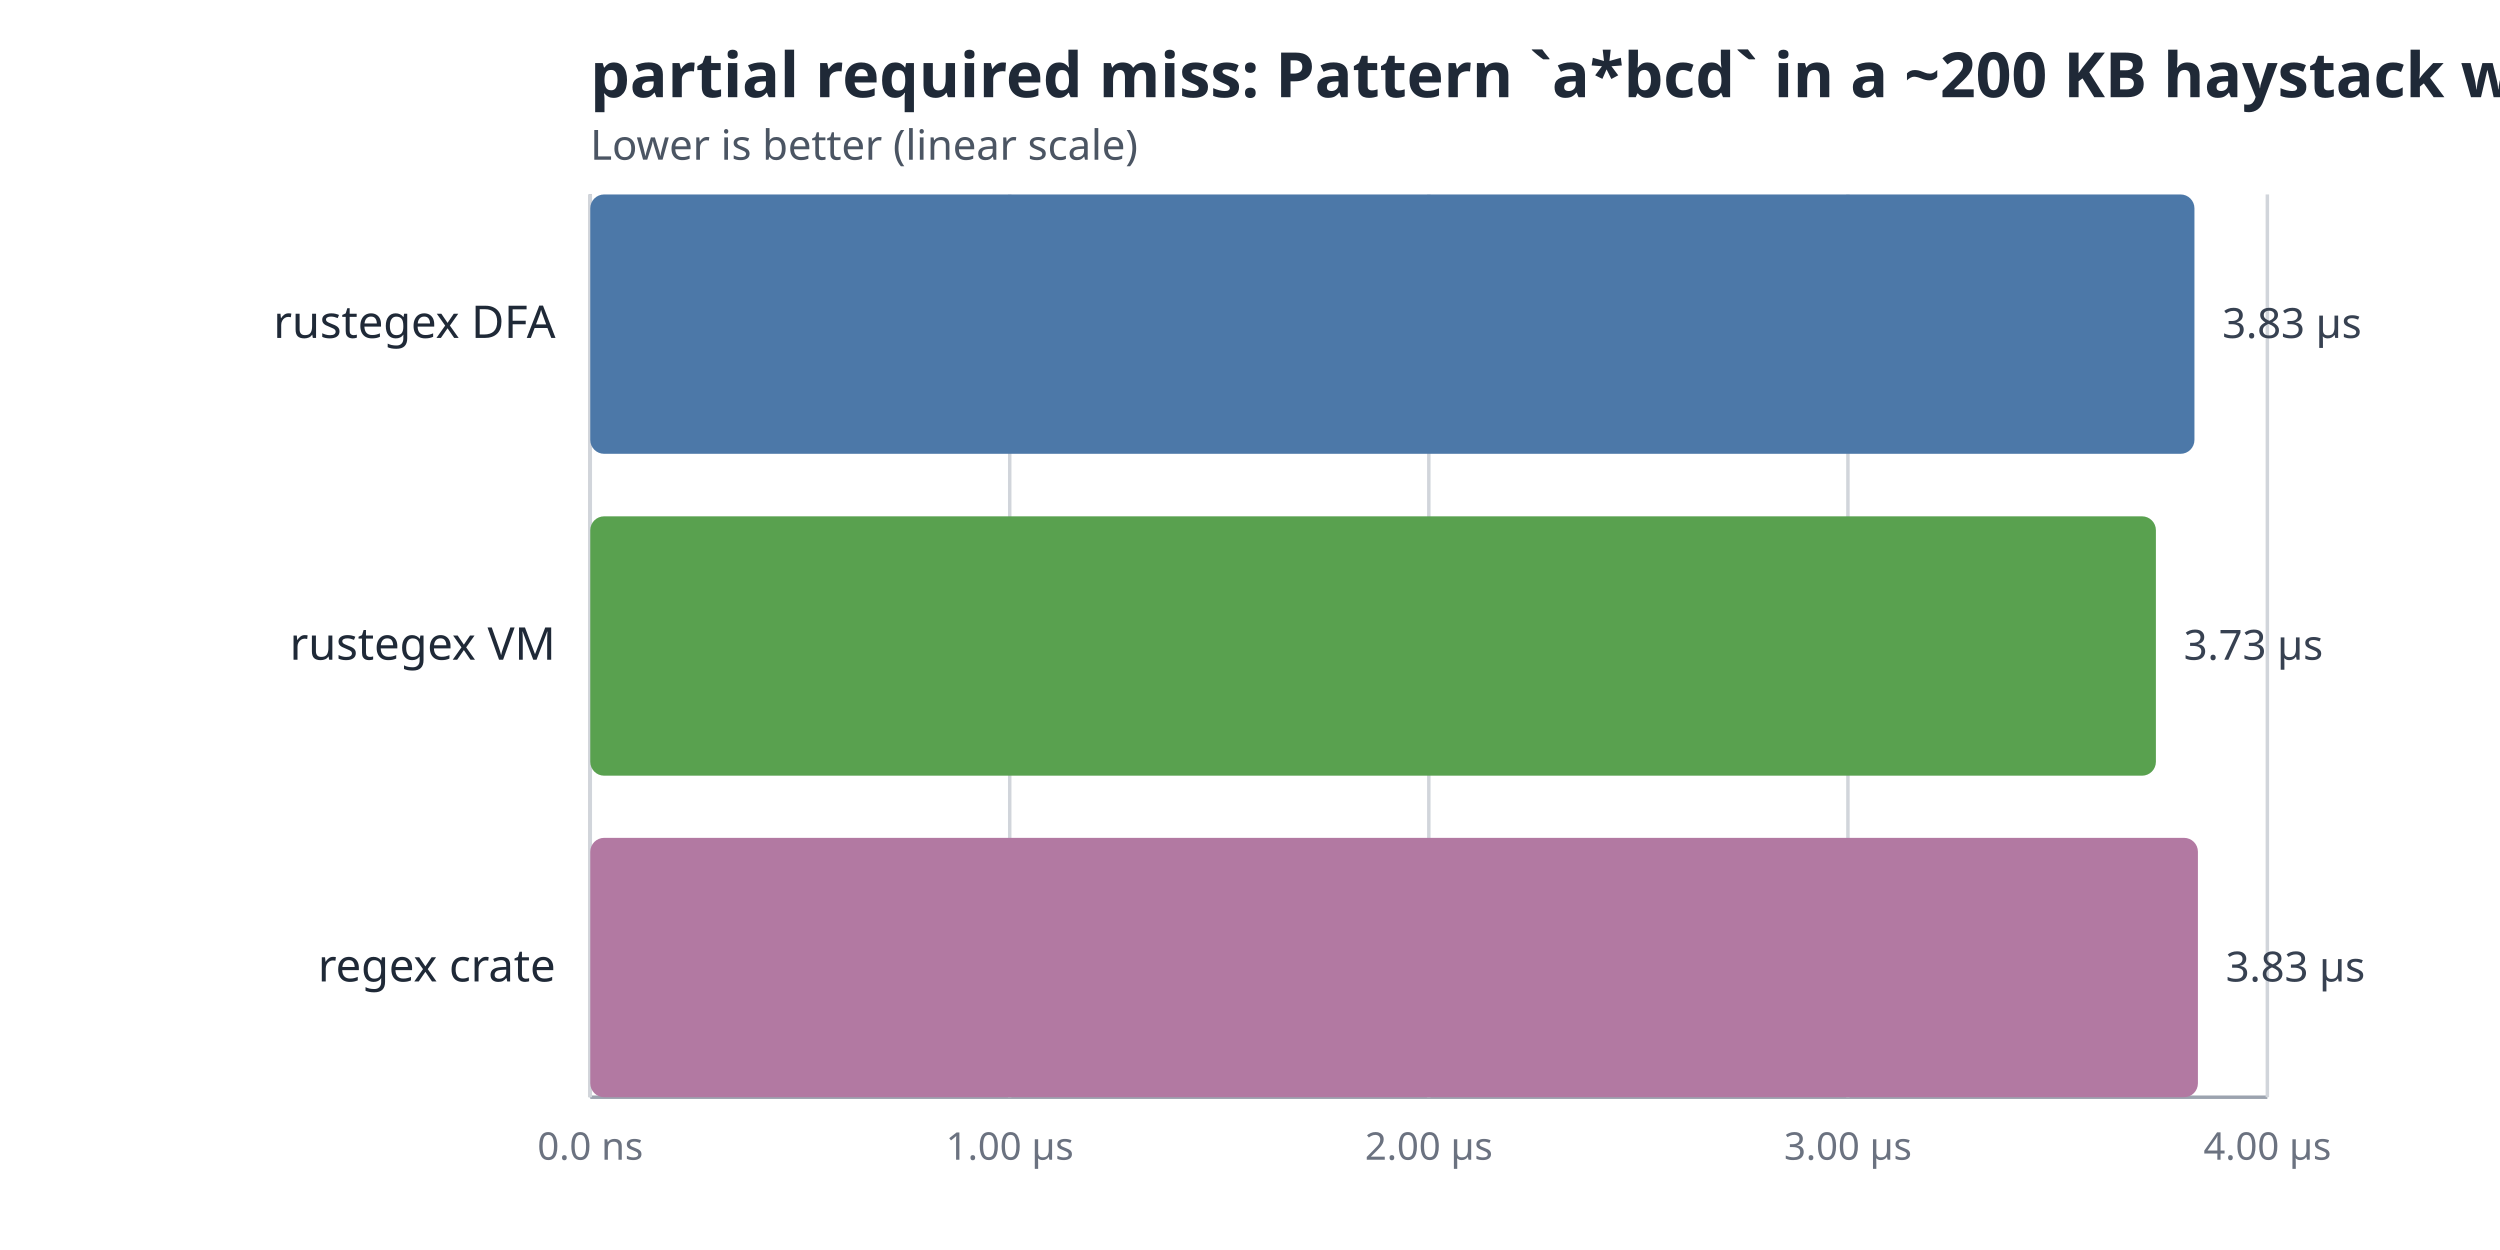
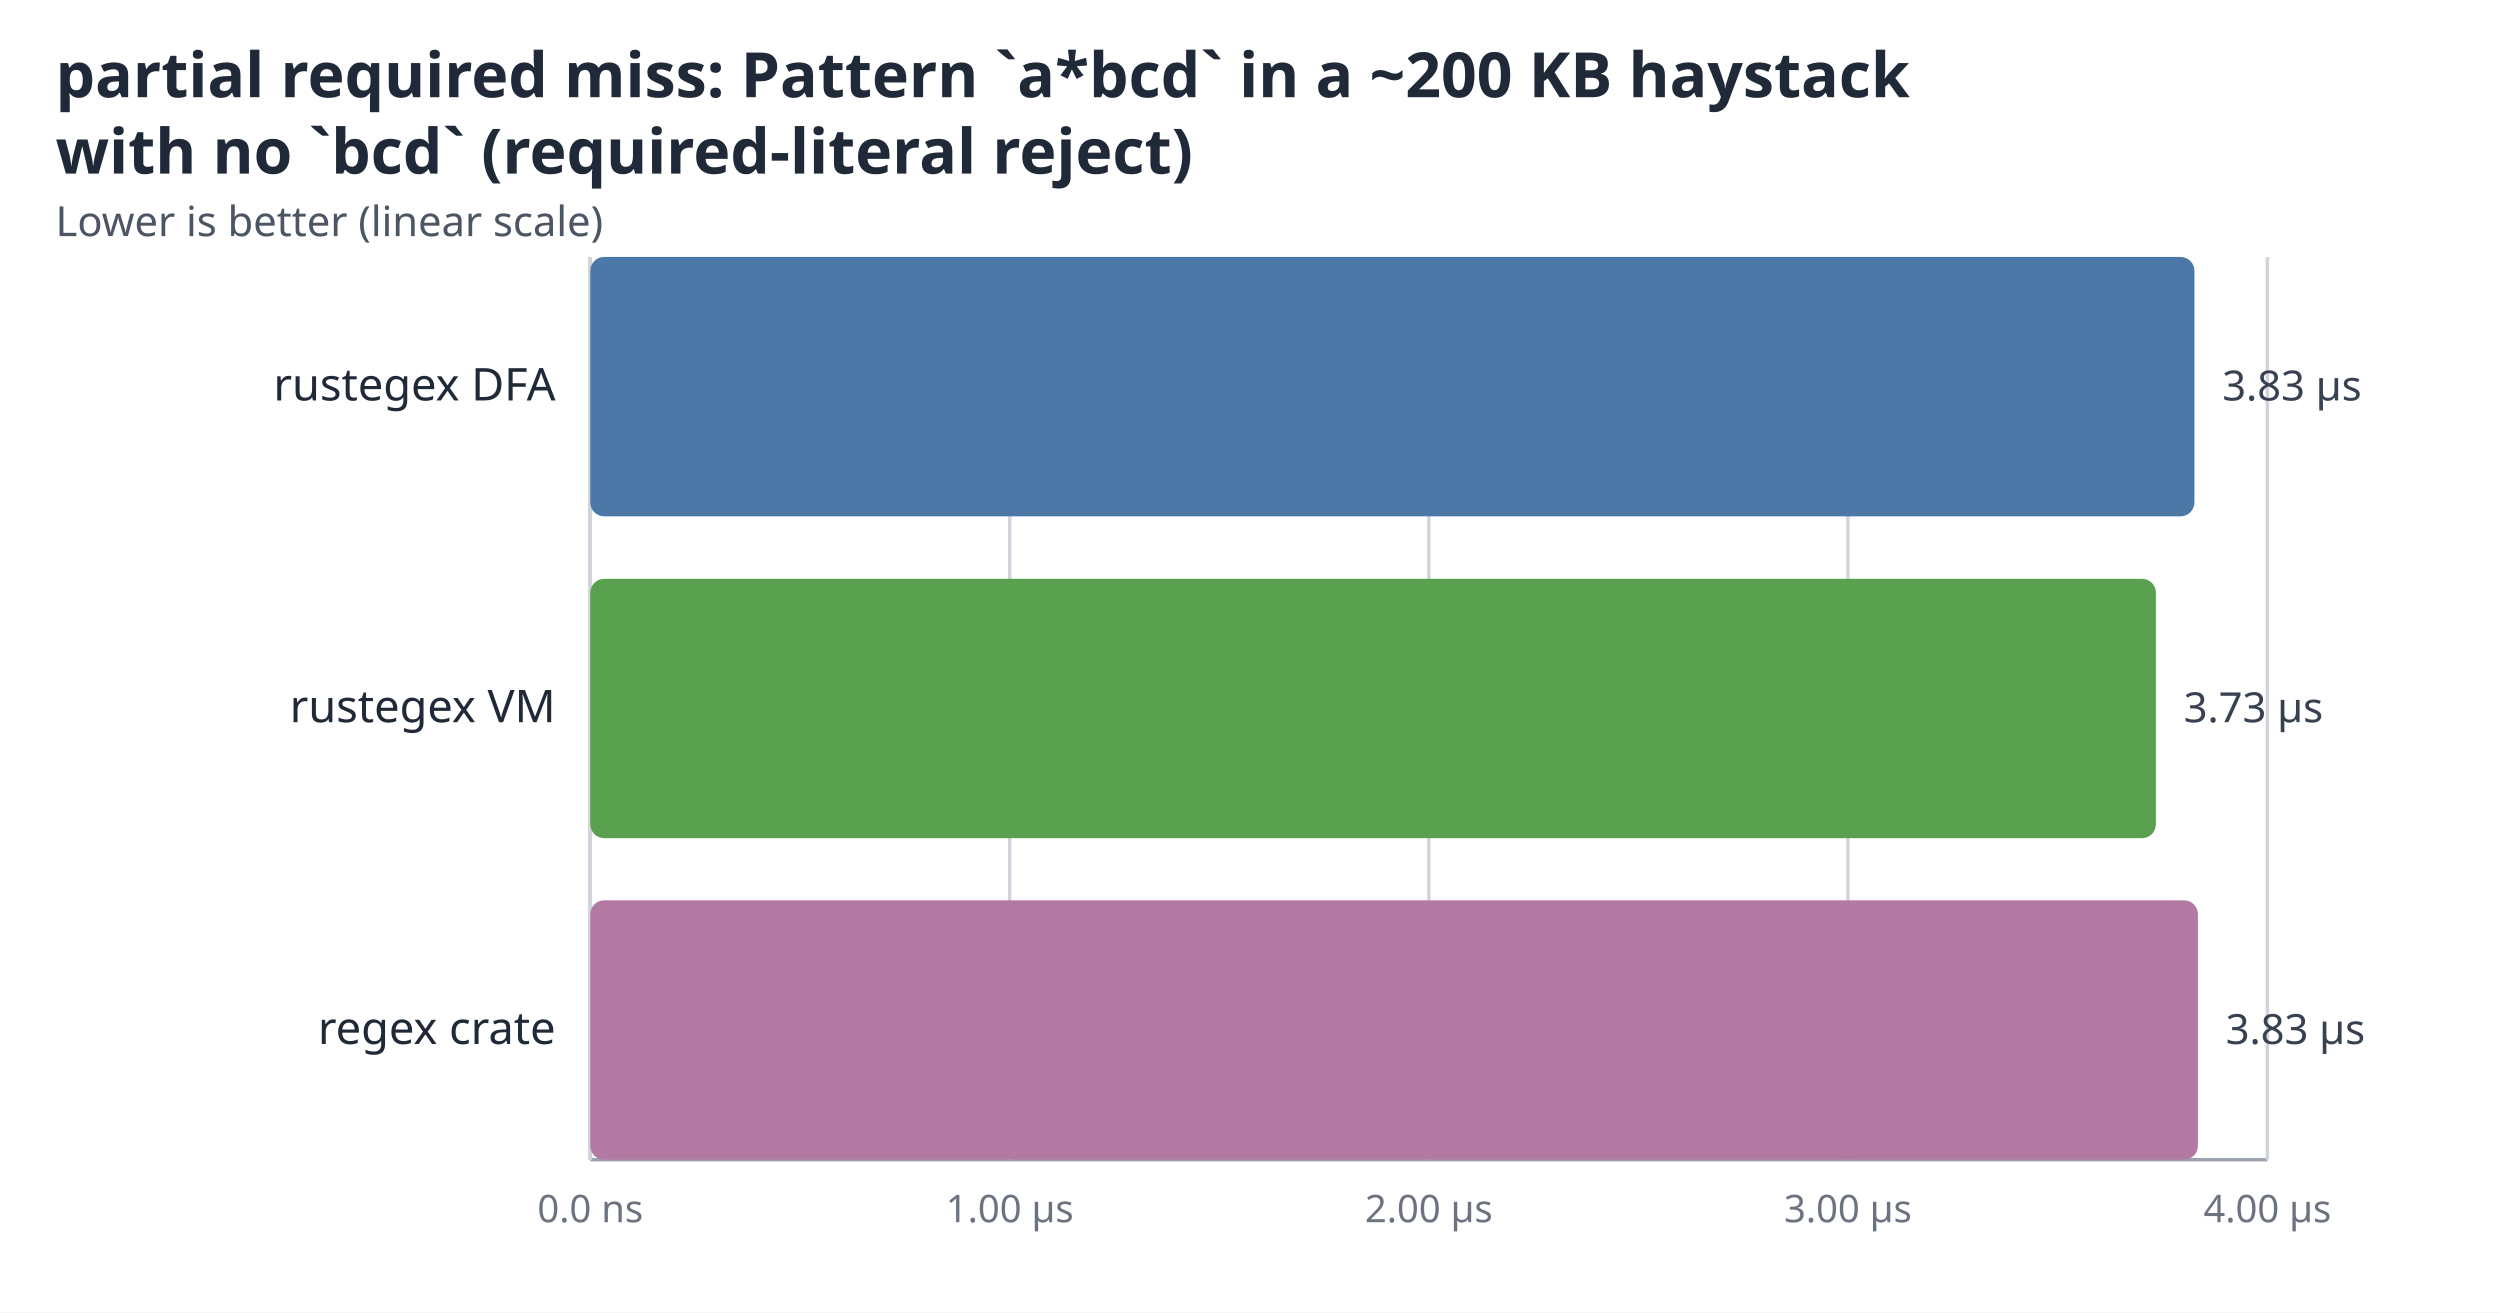
- <svg xmlns="http://www.w3.org/2000/svg" width="720" height="360" viewBox="0 0 720 360">
+ <svg xmlns="http://www.w3.org/2000/svg" width="720" height="378" viewBox="0 0 720 378">
  <rect width="100%" height="100%" fill="#ffffff" />
  <style>text { font-family: ui-sans-serif, system-ui, sans-serif; fill: #1f2937; }.title { font-size: 18px; font-weight: 700; }.subtitle { font-size: 12px; fill: #4b5563; }.label { font-size: 13px; }.value { font-size: 12px; fill: #374151; }.axis { stroke: #9ca3af; stroke-width: 1; }.tick { stroke: #d1d5db; stroke-width: 1; }.tick-label { font-size: 11px; fill: #6b7280; }</style>
-   <text class="title" x="170" y="28">partial required miss: Pattern `a*bcd` in a ~200 KB haystack with no `bcd` (required-literal reject)</text>
-   <text class="subtitle" x="170" y="46">Lower is better (linear scale)</text>
-   <line class="axis" x1="170" y1="316" x2="653" y2="316" />
-   <line class="axis" x1="170" y1="56" x2="170" y2="316" />
-   <line class="tick" x1="170.0" y1="56" x2="170.0" y2="316" />
-   <text class="tick-label" x="170.0" y="334" text-anchor="middle">0.0 ns</text>
-   <line class="tick" x1="290.8" y1="56" x2="290.8" y2="316" />
-   <text class="tick-label" x="290.8" y="334" text-anchor="middle">1.00 µs</text>
-   <line class="tick" x1="411.5" y1="56" x2="411.5" y2="316" />
-   <text class="tick-label" x="411.5" y="334" text-anchor="middle">2.00 µs</text>
-   <line class="tick" x1="532.2" y1="56" x2="532.2" y2="316" />
-   <text class="tick-label" x="532.2" y="334" text-anchor="middle">3.00 µs</text>
-   <line class="tick" x1="653.0" y1="56" x2="653.0" y2="316" />
-   <text class="tick-label" x="653.0" y="334" text-anchor="middle">4.00 µs</text>
-   <rect x="170.0" y="56.0" width="462.0" height="74.7" fill="#4c78a8" rx="4" />
-   <text class="label" x="160" y="97.333" text-anchor="end">rustegex DFA</text>
-   <text class="value" x="640.0" y="97.333">3.83 µs</text>
-   <rect x="170.0" y="148.7" width="450.9" height="74.7" fill="#59a14f" rx="4" />
-   <text class="label" x="160" y="190" text-anchor="end">rustegex VM</text>
-   <text class="value" x="628.9" y="190">3.73 µs</text>
-   <rect x="170.0" y="241.3" width="463.0" height="74.7" fill="#b279a2" rx="4" />
-   <text class="label" x="160" y="282.667" text-anchor="end">regex crate</text>
-   <text class="value" x="641.0" y="282.667">3.83 µs</text>
+   <text class="title" x="16" y="28">partial required miss: Pattern `a*bcd` in a ~200 KB haystack</text>
+   <text class="title" x="16" y="50">with no `bcd` (required-literal reject)</text>
+   <text class="subtitle" x="16" y="68">Lower is better (linear scale)</text>
+   <line class="axis" x1="170" y1="334" x2="653" y2="334" />
+   <line class="axis" x1="170" y1="74" x2="170" y2="334" />
+   <line class="tick" x1="170.0" y1="74" x2="170.0" y2="334" />
+   <text class="tick-label" x="170.0" y="352" text-anchor="middle">0.0 ns</text>
+   <line class="tick" x1="290.8" y1="74" x2="290.8" y2="334" />
+   <text class="tick-label" x="290.8" y="352" text-anchor="middle">1.00 µs</text>
+   <line class="tick" x1="411.5" y1="74" x2="411.5" y2="334" />
+   <text class="tick-label" x="411.5" y="352" text-anchor="middle">2.00 µs</text>
+   <line class="tick" x1="532.2" y1="74" x2="532.2" y2="334" />
+   <text class="tick-label" x="532.2" y="352" text-anchor="middle">3.00 µs</text>
+   <line class="tick" x1="653.0" y1="74" x2="653.0" y2="334" />
+   <text class="tick-label" x="653.0" y="352" text-anchor="middle">4.00 µs</text>
+   <rect x="170.0" y="74.0" width="462.0" height="74.7" fill="#4c78a8" rx="4" />
+   <text class="label" x="160" y="115.333" text-anchor="end">rustegex DFA</text>
+   <text class="value" x="640.0" y="115.333">3.83 µs</text>
+   <rect x="170.0" y="166.7" width="450.9" height="74.7" fill="#59a14f" rx="4" />
+   <text class="label" x="160" y="208" text-anchor="end">rustegex VM</text>
+   <text class="value" x="628.9" y="208">3.73 µs</text>
+   <rect x="170.0" y="259.3" width="463.0" height="74.7" fill="#b279a2" rx="4" />
+   <text class="label" x="160" y="300.667" text-anchor="end">regex crate</text>
+   <text class="value" x="641.0" y="300.667">3.83 µs</text>
</svg>
